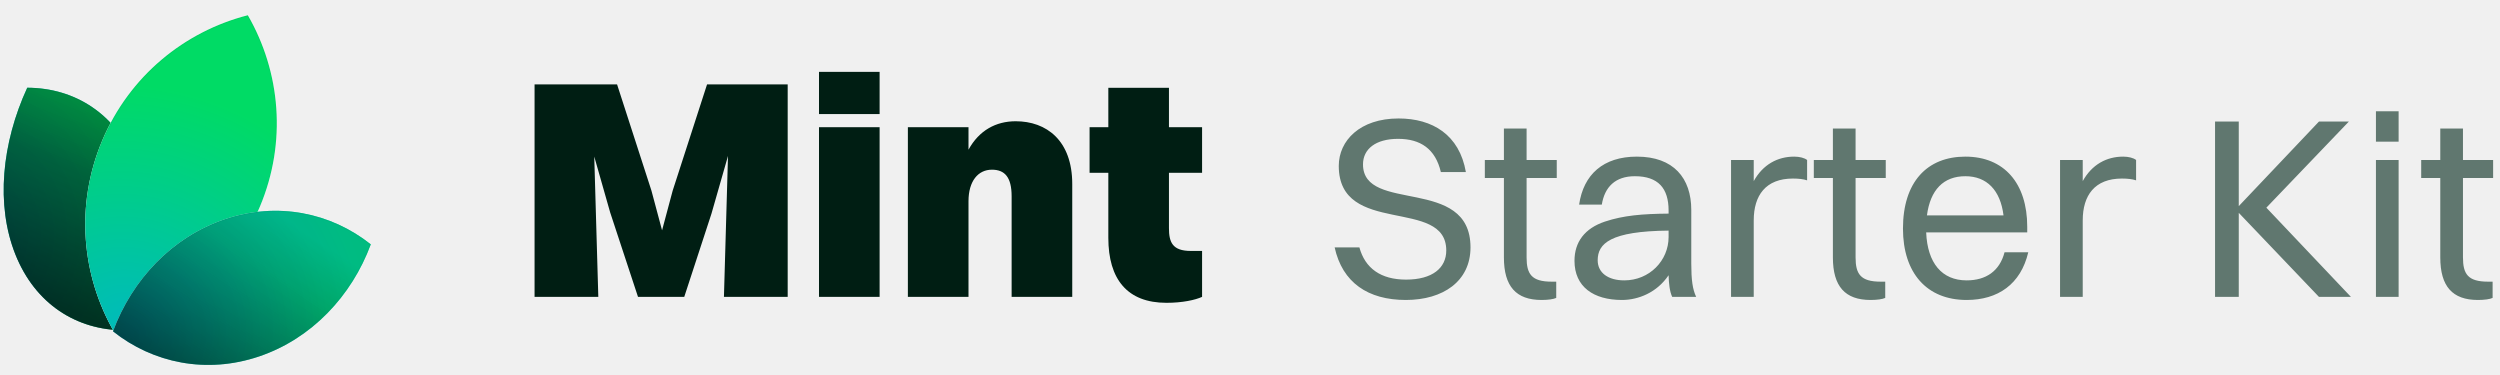
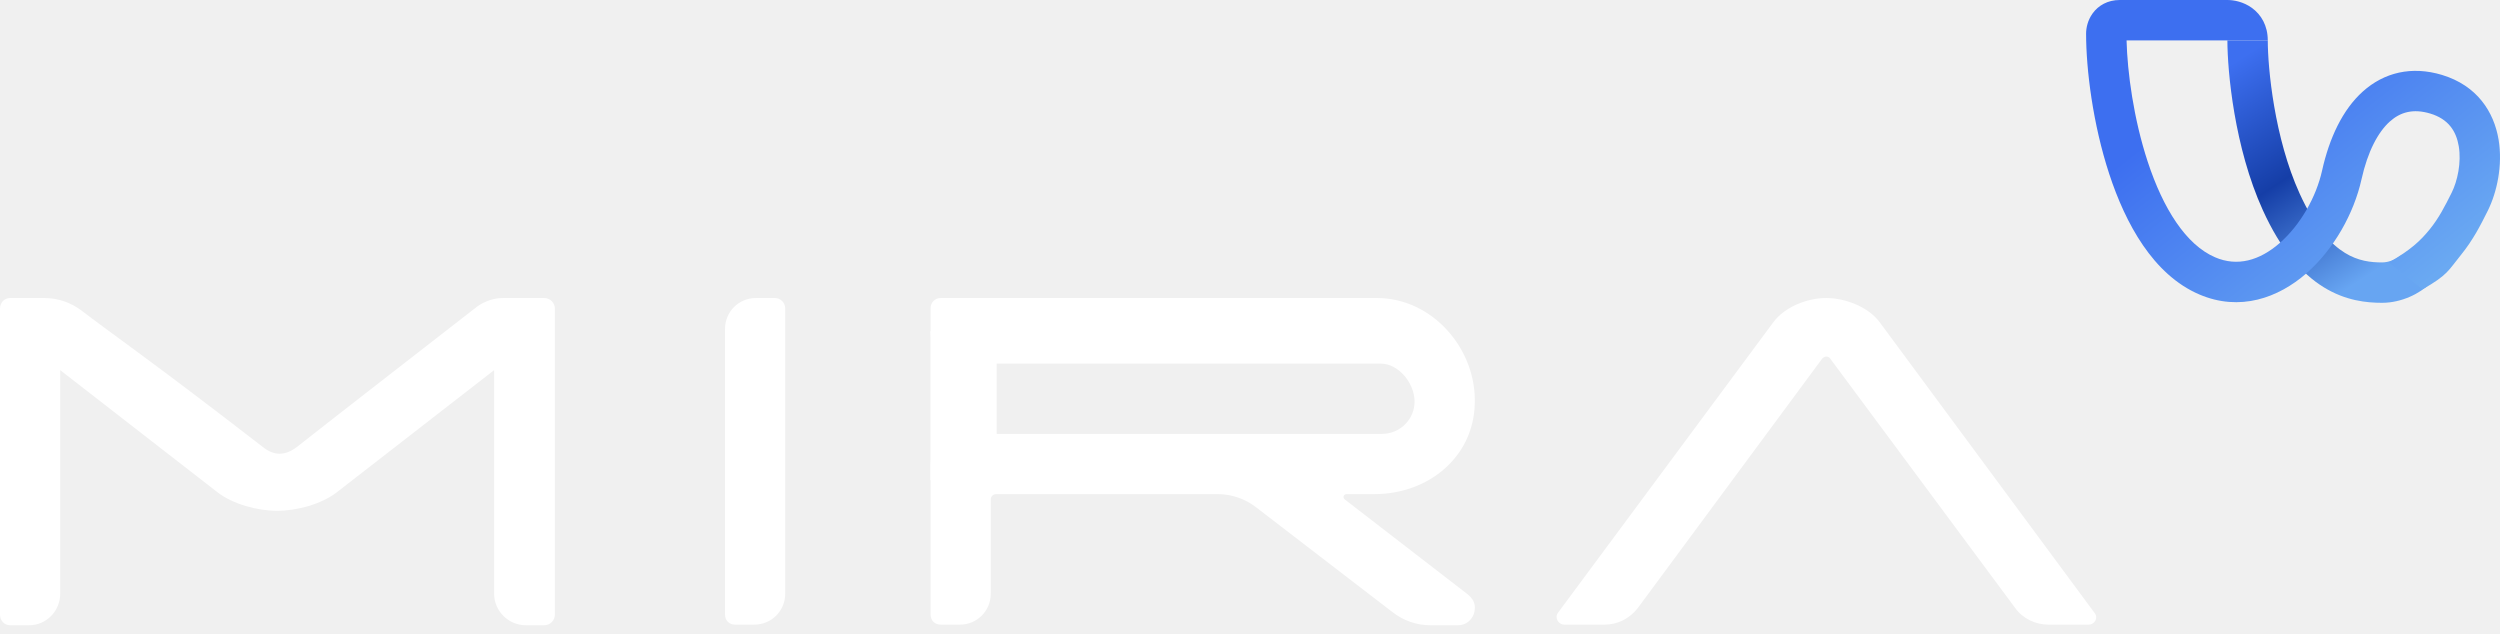
- <svg xmlns="http://www.w3.org/2000/svg" width="160" height="24" viewBox="0 0 160 24" fill="none">
-   <path d="M7.953 21.139C4.896 21.13 2.255 19.458 0.987 16.29C-0.28 13.121 0.109 9.163 1.744 5.615C4.801 5.624 7.442 7.296 8.71 10.465C9.977 13.633 9.588 17.591 7.953 21.139Z" fill="white" />
-   <path d="M7.953 21.139C4.896 21.13 2.255 19.458 0.987 16.29C-0.28 13.121 0.109 9.163 1.744 5.615C4.801 5.624 7.442 7.296 8.71 10.465C9.977 13.633 9.588 17.591 7.953 21.139Z" fill="url(#paint0_radial_115_86)" />
-   <path d="M7.953 21.139C4.896 21.13 2.255 19.458 0.987 16.29C-0.28 13.121 0.109 9.163 1.744 5.615C4.801 5.624 7.442 7.296 8.71 10.465C9.977 13.633 9.588 17.591 7.953 21.139Z" fill="black" fill-opacity="0.5" style="mix-blend-mode:hard-light" />
-   <path d="M7.953 21.139C4.896 21.13 2.255 19.458 0.987 16.29C-0.28 13.121 0.109 9.163 1.744 5.615C4.801 5.624 7.442 7.296 8.71 10.465C9.977 13.633 9.588 17.591 7.953 21.139Z" fill="url(#paint1_linear_115_86)" fill-opacity="0.5" style="mix-blend-mode:hard-light" />
-   <path d="M7.935 21.111C4.897 21.096 2.274 19.431 1.013 16.279C-0.248 13.124 0.136 9.182 1.762 5.643C4.8 5.659 7.423 7.324 8.684 10.476C9.945 13.63 9.561 17.572 7.935 21.111Z" stroke="url(#paint2_linear_115_86)" stroke-opacity="0.05" stroke-width="0.056" />
-   <path d="M7.31 21.257C11.354 20.221 14.884 17.375 16.628 13.236C18.373 9.097 17.945 4.587 15.86 0.976C11.816 2.012 8.287 4.858 6.542 8.998C4.797 13.137 5.225 17.646 7.31 21.257Z" fill="white" />
-   <path d="M7.31 21.257C11.354 20.221 14.884 17.375 16.628 13.236C18.373 9.097 17.945 4.587 15.86 0.976C11.816 2.012 8.287 4.858 6.542 8.998C4.797 13.137 5.225 17.646 7.31 21.257Z" fill="url(#paint3_radial_115_86)" />
-   <path d="M16.602 13.225C14.864 17.349 11.351 20.187 7.324 21.225C5.253 17.624 4.829 13.132 6.568 9.009C8.306 4.885 11.819 2.047 15.846 1.009C17.918 4.61 18.341 9.101 16.602 13.225Z" stroke="url(#paint4_linear_115_86)" stroke-opacity="0.05" stroke-width="0.056" />
-   <path d="M7.234 21.207C9.789 23.237 13.21 23.951 16.577 22.814C19.944 21.677 22.506 18.945 23.73 15.638C21.175 13.608 17.754 12.894 14.387 14.031C11.02 15.168 8.458 17.901 7.234 21.207Z" fill="white" />
-   <path d="M7.234 21.207C9.789 23.237 13.21 23.951 16.577 22.814C19.944 21.677 22.506 18.945 23.73 15.638C21.175 13.608 17.754 12.894 14.387 14.031C11.02 15.168 8.458 17.901 7.234 21.207Z" fill="url(#paint5_radial_115_86)" />
-   <path d="M7.234 21.207C9.789 23.237 13.21 23.951 16.577 22.814C19.944 21.677 22.506 18.945 23.73 15.638C21.175 13.608 17.754 12.894 14.387 14.031C11.02 15.168 8.458 17.901 7.234 21.207Z" fill="black" fill-opacity="0.2" style="mix-blend-mode:hard-light" />
-   <path d="M7.234 21.207C9.789 23.237 13.21 23.951 16.577 22.814C19.944 21.677 22.506 18.945 23.73 15.638C21.175 13.608 17.754 12.894 14.387 14.031C11.02 15.168 8.458 17.901 7.234 21.207Z" fill="url(#paint6_linear_115_86)" fill-opacity="0.5" style="mix-blend-mode:hard-light" />
-   <path d="M16.568 22.787C13.218 23.918 9.814 23.212 7.267 21.198C8.492 17.907 11.044 15.189 14.396 14.058C17.747 12.927 21.15 13.633 23.697 15.648C22.472 18.938 19.92 21.656 16.568 22.787Z" stroke="url(#paint7_linear_115_86)" stroke-opacity="0.05" stroke-width="0.056" />
-   <path d="M34.212 19V5.4H39.492L41.692 12.2L42.372 14.74L43.052 12.2L45.252 5.4H50.412V19H46.332L46.592 9.98L45.532 13.68L43.792 19H40.832L39.052 13.6L38.032 10.02L38.292 19H34.212ZM52.416 7.3V4.6H56.295V7.3H52.416ZM52.416 19V8.14H56.295V19H52.416ZM58.104 19V8.14H61.984V9.58C62.664 8.34 63.744 7.76 65.004 7.76C66.964 7.76 68.624 8.98 68.624 11.78V19H64.744V12.56C64.744 11.34 64.304 10.86 63.484 10.86C62.604 10.86 61.984 11.58 61.984 12.88V19H58.104ZM70.933 15.22V11.06H69.733V8.14H70.933V5.62H74.813V8.14H76.933V11.06H74.813V14.6C74.813 15.5 75.033 16.06 76.213 16.06H76.933V19C76.493 19.2 75.673 19.38 74.653 19.38C72.153 19.38 70.933 17.88 70.933 15.22Z" fill="#001E13" />
-   <path d="M87.232 10.519C87.232 13.687 94.112 11.229 94.112 15.832C94.112 17.994 92.364 19.198 89.971 19.198C87.562 19.198 85.912 18.093 85.417 15.832H87.001C87.364 17.169 88.371 17.895 89.987 17.895C91.671 17.895 92.561 17.152 92.561 16.03C92.561 12.598 85.681 15.155 85.681 10.618C85.681 9.001 87.034 7.582 89.509 7.582C91.671 7.582 93.403 8.621 93.816 11.014H92.215C91.868 9.529 90.912 8.886 89.476 8.886C88.057 8.886 87.232 9.529 87.232 10.519ZM96.25 16.476V11.393H95.029V10.239H96.25V8.226H97.702V10.239H99.632V11.393H97.702V16.476C97.702 17.532 98.015 18.026 99.302 18.026H99.599V19.066C99.434 19.148 99.071 19.198 98.659 19.198C97.025 19.198 96.25 18.323 96.25 16.476ZM102.516 13.093H101.064C101.345 11.162 102.615 10.024 104.76 10.024C107.103 10.024 108.242 11.393 108.242 13.44V16.888C108.242 17.895 108.324 18.521 108.555 19H107.021C106.856 18.654 106.806 18.142 106.79 17.614C106.047 18.72 104.859 19.198 103.803 19.198C101.988 19.198 100.767 18.357 100.767 16.69C100.767 15.486 101.427 14.611 102.714 14.182C103.902 13.786 105.107 13.687 106.79 13.671V13.473C106.79 12.053 106.13 11.278 104.628 11.278C103.374 11.278 102.698 11.971 102.516 13.093ZM102.252 16.657C102.252 17.465 102.929 17.944 103.952 17.944C105.569 17.944 106.79 16.674 106.79 15.172V14.759C103.061 14.793 102.252 15.585 102.252 16.657ZM110.787 19V10.239H112.239V11.591C112.833 10.519 113.774 10.024 114.83 10.024C115.176 10.024 115.49 10.107 115.655 10.239V11.542C115.407 11.46 115.094 11.427 114.747 11.427C112.998 11.427 112.239 12.515 112.239 14.1V19H110.787ZM117.305 16.476V11.393H116.084V10.239H117.305V8.226H118.757V10.239H120.688V11.393H118.757V16.476C118.757 17.532 119.071 18.026 120.358 18.026H120.655V19.066C120.49 19.148 120.127 19.198 119.714 19.198C118.081 19.198 117.305 18.323 117.305 16.476ZM129.809 16.145C129.33 18.192 127.862 19.198 125.865 19.198C123.324 19.198 121.79 17.482 121.79 14.627C121.79 11.658 123.324 10.024 125.783 10.024C128.258 10.024 129.743 11.723 129.743 14.512V14.875H123.275C123.357 16.838 124.281 17.944 125.865 17.944C127.103 17.944 127.977 17.35 128.291 16.145H129.809ZM125.783 11.278C124.38 11.278 123.539 12.152 123.324 13.786H128.225C128.027 12.169 127.152 11.278 125.783 11.278ZM131.843 19V10.239H133.295V11.591C133.889 10.519 134.829 10.024 135.885 10.024C136.232 10.024 136.545 10.107 136.71 10.239V11.542C136.463 11.46 136.149 11.427 135.803 11.427C134.054 11.427 133.295 12.515 133.295 14.1V19H131.843ZM141.763 19V7.78H143.281V13.192L148.413 7.78H150.327L145.047 13.291L150.459 19H148.413L143.281 13.621V19H141.763ZM152.06 9.067V7.12H153.512V9.067H152.06ZM152.06 19V10.239H153.512V19H152.06ZM156.178 16.476V11.393H154.957V10.239H156.178V8.226H157.63V10.239H159.56V11.393H157.63V16.476C157.63 17.532 157.943 18.026 159.23 18.026H159.527V19.066C159.362 19.148 158.999 19.198 158.587 19.198C156.953 19.198 156.178 18.323 156.178 16.476Z" fill="#002719" fill-opacity="0.6" />
+ <svg xmlns="http://www.w3.org/2000/svg" width="146" height="37" viewBox="0 0 146 37" fill="none">
+   <path fill-rule="evenodd" clip-rule="evenodd" d="M132.151 12.277C130.483 8.609 130.08 4.153 130.08 2.358H132.438C132.438 3.968 132.821 8.053 134.297 11.301C135.213 13.316 136.159 14.283 136.939 14.765C137.71 15.243 138.444 15.326 139.118 15.326C139.322 15.326 139.556 15.273 139.784 15.175C140.016 15.076 140.178 14.957 140.25 14.885L141.917 16.552C141.318 17.151 140.237 17.684 139.118 17.684C138.221 17.684 136.99 17.57 135.698 16.77C134.414 15.976 133.2 14.585 132.151 12.277Z" fill="url(#paint0_linear_201_4071)" />
+   <path fill-rule="evenodd" clip-rule="evenodd" d="M124.191 2.358C124.237 4.215 124.603 6.938 125.424 9.436C126.329 12.191 127.664 14.299 129.366 15.028C130.658 15.582 131.953 15.224 133.137 14.192C134.342 13.141 135.268 11.503 135.61 9.961C136.032 8.065 136.801 6.414 137.986 5.347C139.234 4.225 140.842 3.845 142.601 4.372C144.679 4.996 145.647 6.551 145.916 8.144C146.171 9.659 145.816 11.247 145.282 12.316L145.265 12.349C144.88 13.12 144.438 14.003 143.718 14.89C142.977 15.802 142.963 16.048 141.476 16.898L139.512 15.326C140.775 14.604 141.351 14.064 141.888 13.403C142.434 12.731 142.776 12.055 143.173 11.262C143.517 10.574 143.752 9.49 143.591 8.536C143.443 7.66 142.989 6.95 141.924 6.631C140.932 6.333 140.183 6.543 139.563 7.1C138.882 7.713 138.276 8.833 137.912 10.473C137.468 12.468 136.298 14.563 134.687 15.969C133.054 17.392 130.813 18.213 128.437 17.195C125.737 16.038 124.125 13.037 123.184 10.173C122.218 7.234 121.828 4.044 121.828 1.965C121.828 1.645 121.914 1.192 122.207 0.785C122.544 0.317 123.094 0 123.793 0H130.08C130.466 0 131.017 0.106 131.506 0.458C132.055 0.853 132.438 1.502 132.438 2.358H130.113C130.12 2.365 130.125 2.369 130.128 2.371C130.132 2.374 130.133 2.373 130.128 2.371C130.124 2.369 130.116 2.367 130.107 2.364C130.097 2.361 130.087 2.359 130.08 2.358C130.078 2.358 130.076 2.358 130.076 2.358H124.191Z" fill="url(#paint1_linear_201_4071)" />
+   <path d="M91.37 36.479C90.987 36.479 90.778 36.061 90.987 35.783L103.553 18.831C104.214 17.926 105.537 17.404 106.65 17.404C107.764 17.404 109.122 17.926 109.783 18.831L122.314 35.783C122.558 36.061 122.349 36.479 121.966 36.479H119.634C118.868 36.479 118.137 36.131 117.685 35.504L106.894 20.955C106.79 20.781 106.546 20.781 106.407 20.955L95.651 35.504C95.164 36.131 94.468 36.479 93.702 36.479H91.37Z" fill="white" />
+   <path d="M85.708 34.704C85.916 34.878 86.091 35.087 86.125 35.365C86.195 35.992 85.743 36.514 85.151 36.514H83.515C82.714 36.514 81.948 36.235 81.322 35.748L73.351 29.622C72.724 29.135 71.924 28.856 71.123 28.856H58.175C58.001 28.856 57.861 28.995 57.861 29.169V34.669C57.861 35.678 57.061 36.479 56.051 36.479H54.937C54.589 36.479 54.346 36.235 54.346 35.887V27.151C54.346 26.176 55.146 25.34 56.156 25.34H80.695C81.774 25.34 82.645 24.47 82.61 23.391C82.575 22.347 81.67 21.233 80.626 21.233H56.156C55.146 21.233 54.346 20.398 54.346 19.388V17.996C54.346 17.683 54.589 17.404 54.937 17.404H80.417C83.654 17.404 86.265 20.398 86.125 23.635C86.021 26.733 83.376 28.856 80.278 28.856H78.642C78.468 28.856 78.398 29.065 78.537 29.169L85.708 34.704Z" fill="white" />
+   <path d="M42.341 19.214C42.341 18.205 43.141 17.404 44.151 17.404H45.265C45.578 17.404 45.856 17.683 45.856 17.996V34.669C45.856 35.678 45.056 36.479 44.046 36.479H42.933C42.584 36.479 42.341 36.235 42.341 35.887V19.214Z" fill="white" />
+   <path d="M27.881 17.892C28.334 17.578 28.856 17.404 29.378 17.404C30.039 17.404 31.223 17.404 31.78 17.404C32.128 17.404 32.406 17.683 32.406 18.031V35.887C32.406 36.235 32.128 36.514 31.78 36.514H30.701C29.691 36.514 28.856 35.678 28.856 34.669V21.616L19.666 28.752C18.762 29.448 17.334 29.831 16.186 29.831C15.037 29.831 13.61 29.448 12.705 28.752L3.516 21.616V34.669C3.516 35.678 2.715 36.514 1.706 36.514H0.592C0.244 36.514 0 36.235 0 35.887V18.031C0 17.683 0.244 17.404 0.592 17.404H2.576C3.411 17.404 4.177 17.683 4.803 18.17C6.057 19.145 9.154 21.303 15.35 26.106C16.012 26.628 16.638 26.628 17.334 26.106C20.119 23.913 25.201 19.98 27.881 17.892Z" fill="white" />
+   <rect x="54.339" y="19.338" width="3.868" height="8.702" fill="white" />
  <defs>
-     <radialGradient id="paint0_radial_115_86" cx="0" cy="0" r="1" gradientUnits="userSpaceOnUse" gradientTransform="translate(-3.00503 15.023) rotate(-10.029) scale(17.9572 17.784)">
-       <stop stop-color="#00B0BB" />
-       <stop offset="1" stop-color="#00DB65" />
-     </radialGradient>
-     <linearGradient id="paint1_linear_115_86" x1="7.39" y1="4.813" x2="1.63" y2="18.689" gradientUnits="userSpaceOnUse">
-       <stop stop-color="#18E299" />
-       <stop offset="1" />
+     <linearGradient id="paint0_linear_201_4071" x1="131.259" y1="3.144" x2="139.232" y2="15.47" gradientUnits="userSpaceOnUse">
+       <stop stop-color="#3D6FF0" />
+       <stop offset="0.5" stop-color="#153EA7" />
+       <stop offset="1" stop-color="#67A5F2" />
    </linearGradient>
-     <linearGradient id="paint2_linear_115_86" x1="7.948" y1="8.016" x2="1.761" y2="18.746" gradientUnits="userSpaceOnUse">
-       <stop />
-       <stop offset="1" stop-opacity="0" />
-     </linearGradient>
-     <radialGradient id="paint3_radial_115_86" cx="0" cy="0" r="1" gradientUnits="userSpaceOnUse" gradientTransform="translate(8.11404 20.8822) rotate(-75.7542) scale(21.6246 23.7772)">
-       <stop stop-color="#00BBBB" />
-       <stop offset="0.713" stop-color="#00DB65" />
-     </radialGradient>
-     <linearGradient id="paint4_linear_115_86" x1="7.602" y1="5.871" x2="15.556" y2="16.372" gradientUnits="userSpaceOnUse">
-       <stop />
-       <stop offset="1" stop-opacity="0" />
-     </linearGradient>
-     <radialGradient id="paint5_radial_115_86" cx="0" cy="0" r="1" gradientUnits="userSpaceOnUse" gradientTransform="translate(7.84537 21.5181) rotate(-20.3525) scale(18.5603 17.32)">
-       <stop stop-color="#00B0BB" />
-       <stop offset="1" stop-color="#00DB65" />
-     </radialGradient>
-     <linearGradient id="paint6_linear_115_86" x1="16.808" y1="13.007" x2="10.041" y2="22.994" gradientUnits="userSpaceOnUse">
-       <stop stop-color="#00B1BC" />
-       <stop offset="1" />
-     </linearGradient>
-     <linearGradient id="paint7_linear_115_86" x1="16.808" y1="13.007" x2="14.169" y2="23.841" gradientUnits="userSpaceOnUse">
-       <stop />
-       <stop offset="1" stop-opacity="0" />
+     <linearGradient id="paint1_linear_201_4071" x1="130.866" y1="3.93" x2="141.166" y2="16.921" gradientUnits="userSpaceOnUse">
+       <stop stop-color="#3D6FF0" />
+       <stop offset="1" stop-color="#6AA9F2" />
    </linearGradient>
  </defs>
</svg>
